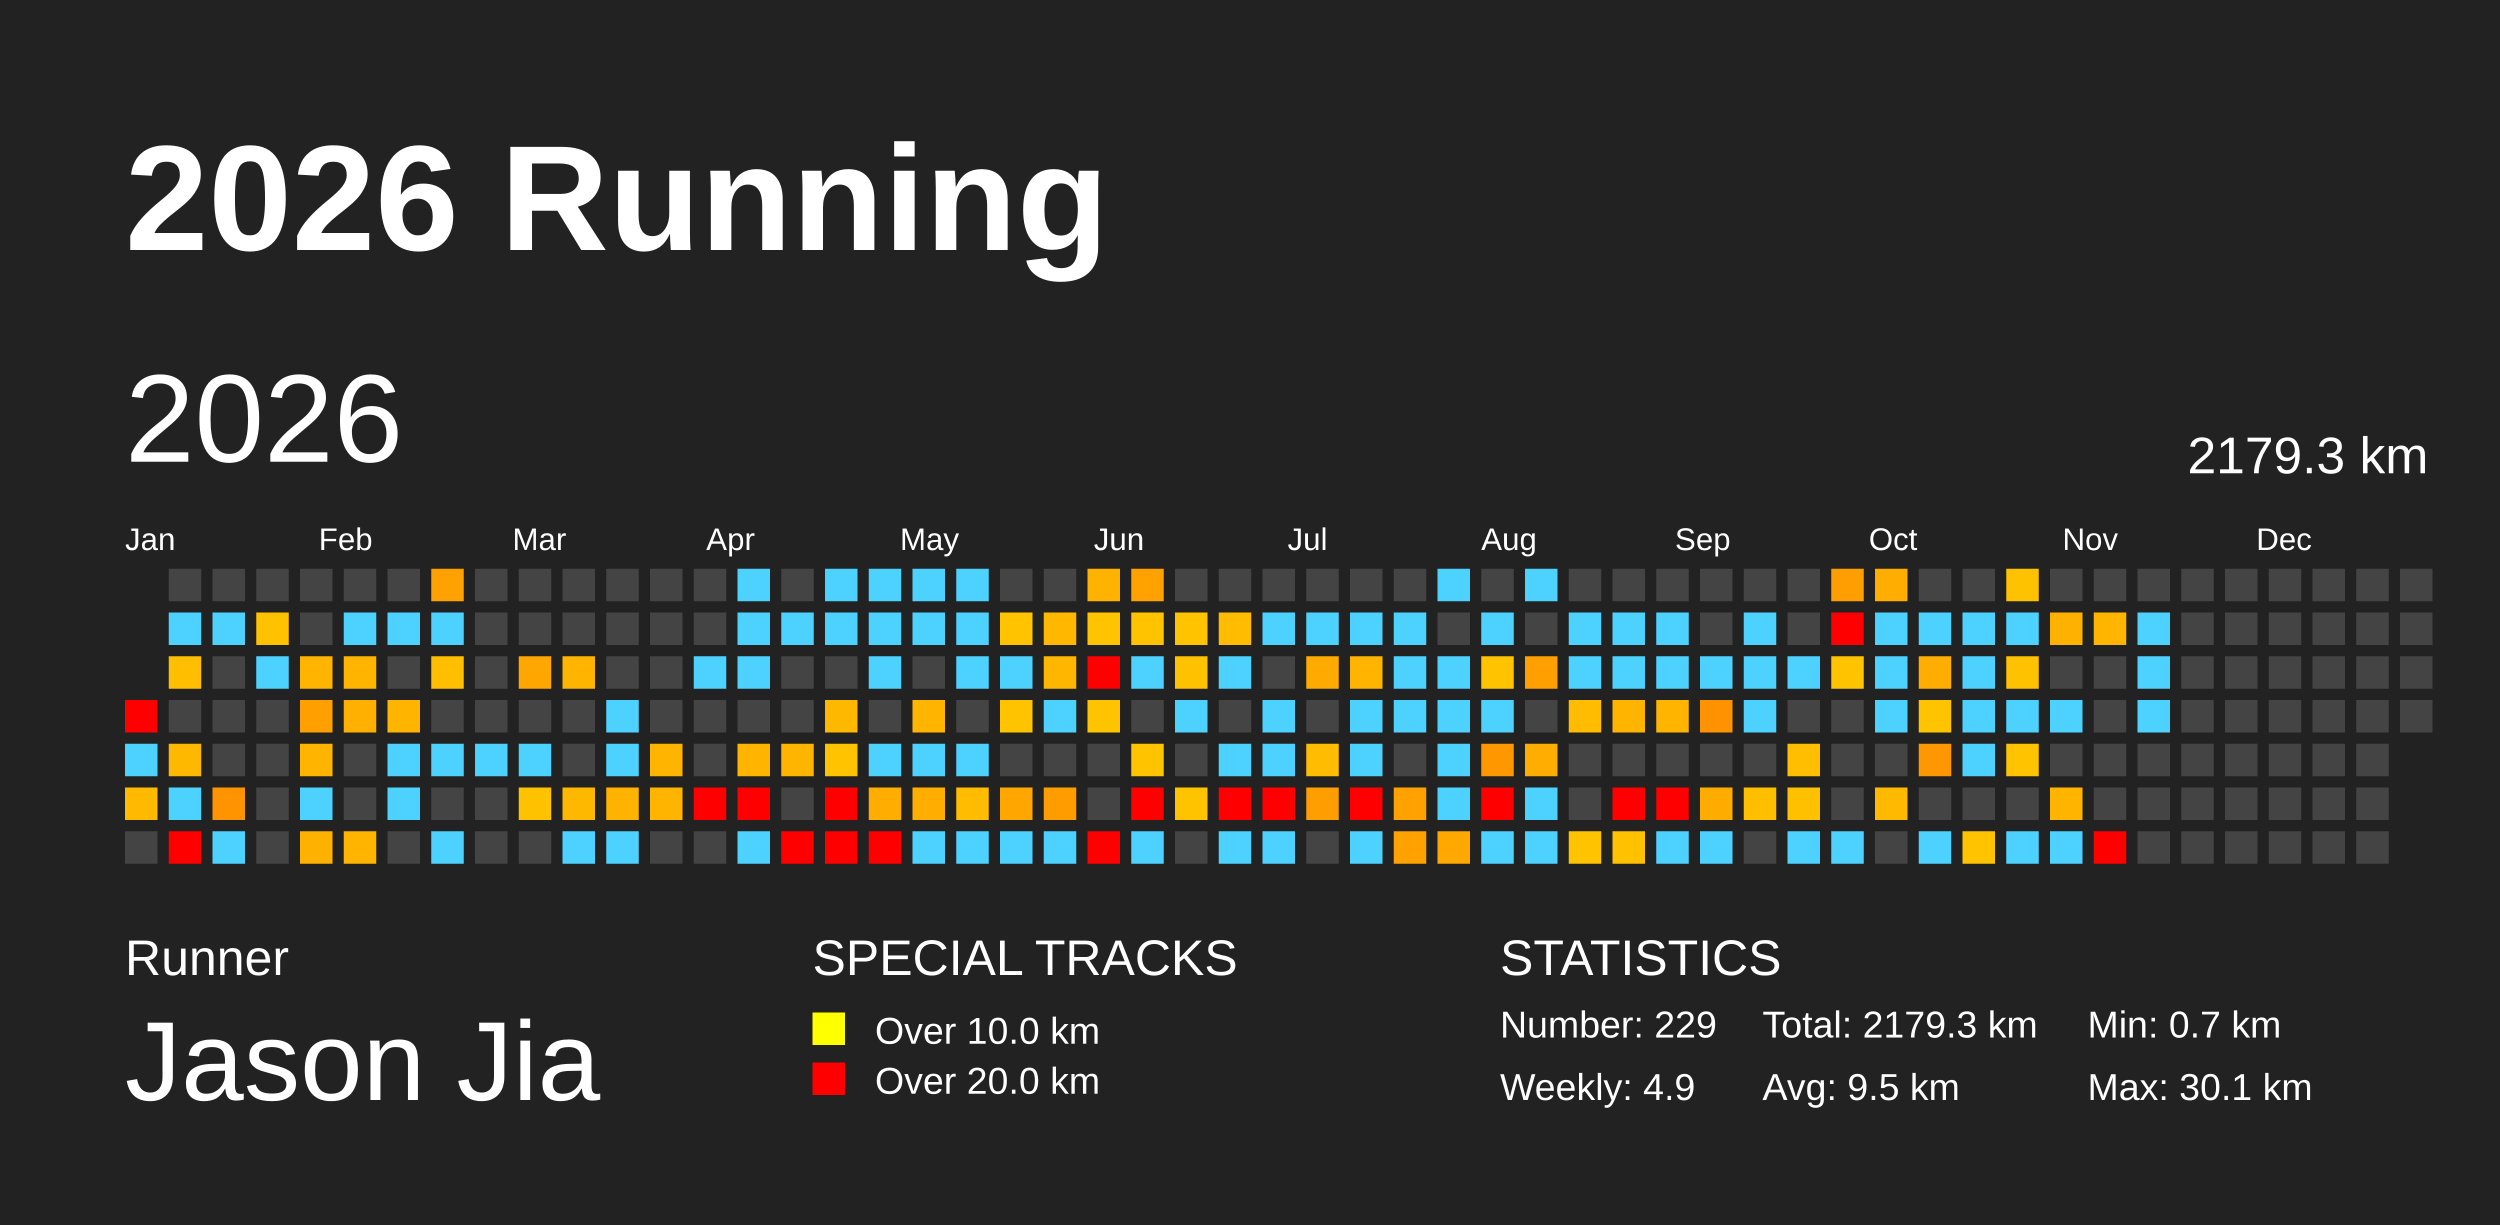
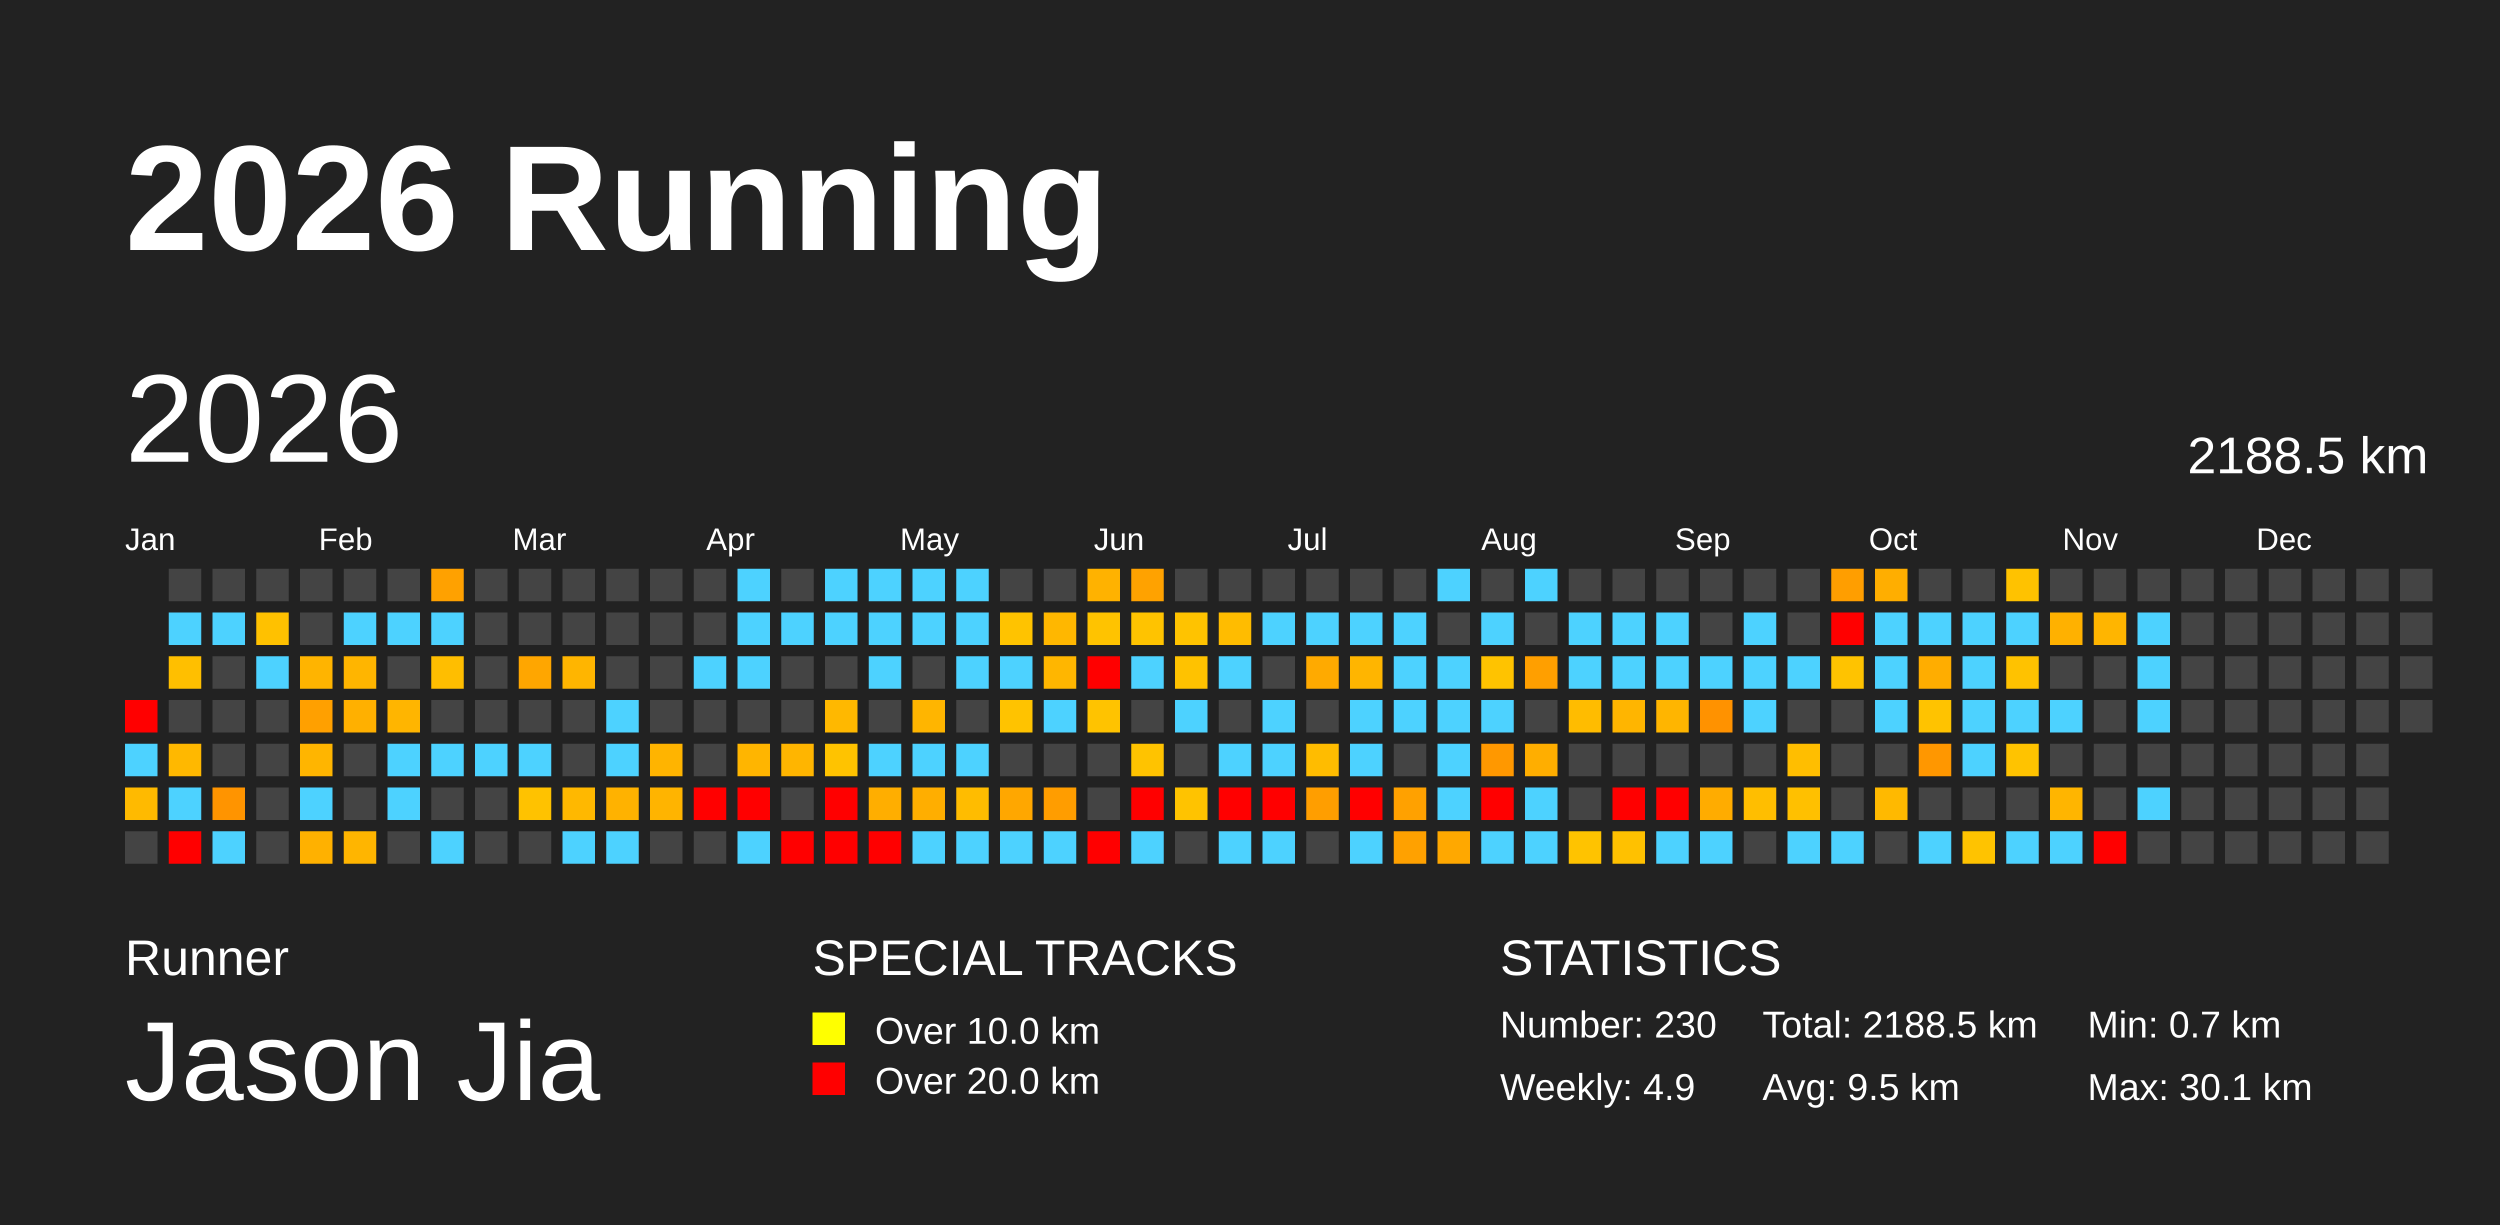
<svg xmlns="http://www.w3.org/2000/svg" baseProfile="full" height="98mm" version="1.1" viewBox="0,0,200,98" width="200mm">
  <defs>
    <pattern height="2" id="indoor-stripe" patternUnits="userSpaceOnUse" width="2">
      <line stroke="white" stroke-opacity="0.45" stroke-width="0.5" x1="0" x2="2" y1="2" y2="0" />
    </pattern>
  </defs>
  <rect fill="#222222" height="98" width="200" x="0" y="0" />
  <text fill="#FFFFFF" style="font-size:12px; font-family:Arial; font-weight:bold;" x="10" y="20">2026 Running</text>
  <text fill="#FFFFFF" style="font-size:4px; font-family:Arial" x="10" y="78">Runner</text>
  <text fill="#FFFFFF" style="font-size:9px; font-family:Arial" x="10" y="88">Jason Jia</text>
  <text fill="#FFFFFF" style="font-size:4px; font-family:Arial" x="65" y="78">SPECIAL TRACKS</text>
  <rect fill="yellow" height="2.6" width="2.6" x="65" y="81" />
  <text fill="#FFFFFF" style="font-size:3px; font-family:Arial" x="70" y="83.5">Over 10.0 km</text>
  <rect fill="red" height="2.6" width="2.6" x="65" y="85" />
  <text fill="#FFFFFF" style="font-size:3px; font-family:Arial" x="70" y="87.5">Over 20.0 km</text>
  <text fill="#FFFFFF" style="font-size:4px; font-family:Arial" x="120" y="78">STATISTICS</text>
-   <text fill="#FFFFFF" style="font-size:3px; font-family:Arial" x="120" y="83">Number: 229</text>
+   <text fill="#FFFFFF" style="font-size:3px; font-family:Arial" x="120" y="83">Number: 230</text>
  <text fill="#FFFFFF" style="font-size:3px; font-family:Arial" x="120" y="88">Weekly: 4.9</text>
-   <text fill="#FFFFFF" style="font-size:3px; font-family:Arial" x="141" y="83">Total: 2179.3 km</text>
+   <text fill="#FFFFFF" style="font-size:3px; font-family:Arial" x="141" y="83">Total: 2188.5 km</text>
  <text fill="#FFFFFF" style="font-size:3px; font-family:Arial" x="141" y="88">Avg: 9.5 km</text>
  <text fill="#FFFFFF" style="font-size:3px; font-family:Arial" x="167" y="83">Min: 0.7 km</text>
  <text fill="#FFFFFF" style="font-size:3px; font-family:Arial" x="167" y="88">Max: 30.1 km</text>
  <text dominant-baseline="hanging" fill="#FFFFFF" style="font-size:10.0px; font-family:Arial;" x="10" y="30">2026</text>
-   <text dominant-baseline="hanging" fill="#FFFFFF" style="font-size:4.125px; font-family:Arial;" x="175" y="35">2179.3 km</text>
+   <text dominant-baseline="hanging" fill="#FFFFFF" style="font-size:4.125px; font-family:Arial;" x="175" y="35">2188.5 km</text>
  <text fill="#FFFFFF" style="font-size:2.5px; font-family:Arial" x="10.0" y="44">Jan</text>
  <text fill="#FFFFFF" style="font-size:2.5px; font-family:Arial" x="25.5" y="44">Feb</text>
  <text fill="#FFFFFF" style="font-size:2.5px; font-family:Arial" x="41.0" y="44">Mar</text>
  <text fill="#FFFFFF" style="font-size:2.5px; font-family:Arial" x="56.5" y="44">Apr</text>
  <text fill="#FFFFFF" style="font-size:2.5px; font-family:Arial" x="72.0" y="44">May</text>
  <text fill="#FFFFFF" style="font-size:2.5px; font-family:Arial" x="87.5" y="44">Jun</text>
  <text fill="#FFFFFF" style="font-size:2.5px; font-family:Arial" x="103.0" y="44">Jul</text>
  <text fill="#FFFFFF" style="font-size:2.5px; font-family:Arial" x="118.5" y="44">Aug</text>
  <text fill="#FFFFFF" style="font-size:2.5px; font-family:Arial" x="134.0" y="44">Sep</text>
  <text fill="#FFFFFF" style="font-size:2.5px; font-family:Arial" x="149.5" y="44">Oct</text>
  <text fill="#FFFFFF" style="font-size:2.5px; font-family:Arial" x="165.0" y="44">Nov</text>
  <text fill="#FFFFFF" style="font-size:2.5px; font-family:Arial" x="180.5" y="44">Dec</text>
  <rect fill="red" height="2.6" width="2.6" x="10.0" y="56.0" />
  <rect fill="#4dd2ff" height="2.6" width="2.6" x="10.0" y="59.5" />
  <rect fill="#ffba00" height="2.6" width="2.6" x="10.0" y="63.0" />
  <rect fill="#444444" height="2.6" width="2.6" x="10.0" y="66.5" />
  <rect fill="#444444" height="2.6" width="2.6" x="13.5" y="45.5" />
  <rect fill="#4dd2ff" height="2.6" width="2.6" x="13.5" y="49.0" />
  <rect fill="#ffbf00" height="2.6" width="2.6" x="13.5" y="52.5" />
  <rect fill="#444444" height="2.6" width="2.6" x="13.5" y="56.0" />
  <rect fill="#ffb800" height="2.6" width="2.6" x="13.5" y="59.5" />
  <rect fill="#4dd2ff" height="2.6" width="2.6" x="13.5" y="63.0" />
  <rect fill="red" height="2.6" width="2.6" x="13.5" y="66.5" />
  <rect fill="#444444" height="2.6" width="2.6" x="17.0" y="45.5" />
  <rect fill="#4dd2ff" height="2.6" width="2.6" x="17.0" y="49.0" />
  <rect fill="#444444" height="2.6" width="2.6" x="17.0" y="52.5" />
  <rect fill="#444444" height="2.6" width="2.6" x="17.0" y="56.0" />
  <rect fill="#444444" height="2.6" width="2.6" x="17.0" y="59.5" />
  <rect fill="#ff9400" height="2.6" width="2.6" x="17.0" y="63.0" />
  <rect fill="#4dd2ff" height="2.6" width="2.6" x="17.0" y="66.5" />
  <rect fill="#444444" height="2.6" width="2.6" x="20.5" y="45.5" />
  <rect fill="#ffc100" height="2.6" width="2.6" x="20.5" y="49.0" />
  <rect fill="#4dd2ff" height="2.6" width="2.6" x="20.5" y="52.5" />
  <rect fill="#444444" height="2.6" width="2.6" x="20.5" y="56.0" />
  <rect fill="#444444" height="2.6" width="2.6" x="20.5" y="59.5" />
  <rect fill="#444444" height="2.6" width="2.6" x="20.5" y="63.0" />
  <rect fill="#444444" height="2.6" width="2.6" x="20.5" y="66.5" />
  <rect fill="#444444" height="2.6" width="2.6" x="24.0" y="45.5" />
  <rect fill="#444444" height="2.6" width="2.6" x="24.0" y="49.0" />
  <rect fill="#ffb400" height="2.6" width="2.6" x="24.0" y="52.5" />
  <rect fill="#ffa000" height="2.6" width="2.6" x="24.0" y="56.0" />
  <rect fill="#ffb500" height="2.6" width="2.6" x="24.0" y="59.5" />
  <rect fill="#4dd2ff" height="2.6" width="2.6" x="24.0" y="63.0" />
  <rect fill="#ffb100" height="2.6" width="2.6" x="24.0" y="66.5" />
  <rect fill="#444444" height="2.6" width="2.6" x="27.5" y="45.5" />
  <rect fill="#4dd2ff" height="2.6" width="2.6" x="27.5" y="49.0" />
  <rect fill="#ffb500" height="2.6" width="2.6" x="27.5" y="52.5" />
  <rect fill="#ffb000" height="2.6" width="2.6" x="27.5" y="56.0" />
  <rect fill="#444444" height="2.6" width="2.6" x="27.5" y="59.5" />
  <rect fill="#444444" height="2.6" width="2.6" x="27.5" y="63.0" />
  <rect fill="#ffb500" height="2.6" width="2.6" x="27.5" y="66.5" />
  <rect fill="#444444" height="2.6" width="2.6" x="31.0" y="45.5" />
  <rect fill="#4dd2ff" height="2.6" width="2.6" x="31.0" y="49.0" />
  <rect fill="#444444" height="2.6" width="2.6" x="31.0" y="52.5" />
  <rect fill="#ffb500" height="2.6" width="2.6" x="31.0" y="56.0" />
  <rect fill="#4dd2ff" height="2.6" width="2.6" x="31.0" y="59.5" />
  <rect fill="#4dd2ff" height="2.6" width="2.6" x="31.0" y="63.0" />
  <rect fill="#444444" height="2.6" width="2.6" x="31.0" y="66.5" />
  <rect fill="#ffa100" height="2.6" width="2.6" x="34.5" y="45.5" />
  <rect fill="#4dd2ff" height="2.6" width="2.6" x="34.5" y="49.0" />
  <rect fill="#ffbe00" height="2.6" width="2.6" x="34.5" y="52.5" />
  <rect fill="#444444" height="2.6" width="2.6" x="34.5" y="56.0" />
  <rect fill="#4dd2ff" height="2.6" width="2.6" x="34.5" y="59.5" />
  <rect fill="#444444" height="2.6" width="2.6" x="34.5" y="63.0" />
  <rect fill="#4dd2ff" height="2.6" width="2.6" x="34.5" y="66.5" />
  <rect fill="#444444" height="2.6" width="2.6" x="38.0" y="45.5" />
  <rect fill="#444444" height="2.6" width="2.6" x="38.0" y="49.0" />
  <rect fill="#444444" height="2.6" width="2.6" x="38.0" y="52.5" />
  <rect fill="#444444" height="2.6" width="2.6" x="38.0" y="56.0" />
  <rect fill="#4dd2ff" height="2.6" width="2.6" x="38.0" y="59.5" />
  <rect fill="#444444" height="2.6" width="2.6" x="38.0" y="63.0" />
  <rect fill="#444444" height="2.6" width="2.6" x="38.0" y="66.5" />
  <rect fill="#444444" height="2.6" width="2.6" x="41.5" y="45.5" />
  <rect fill="#444444" height="2.6" width="2.6" x="41.5" y="49.0" />
  <rect fill="#ffa600" height="2.6" width="2.6" x="41.5" y="52.5" />
  <rect fill="#444444" height="2.6" width="2.6" x="41.5" y="56.0" />
  <rect fill="#4dd2ff" height="2.6" width="2.6" x="41.5" y="59.5" />
  <rect fill="#ffc200" height="2.6" width="2.6" x="41.5" y="63.0" />
  <rect fill="#444444" height="2.6" width="2.6" x="41.5" y="66.5" />
  <rect fill="#444444" height="2.6" width="2.6" x="45.0" y="45.5" />
  <rect fill="#444444" height="2.6" width="2.6" x="45.0" y="49.0" />
  <rect fill="#ffb500" height="2.6" width="2.6" x="45.0" y="52.5" />
  <rect fill="#444444" height="2.6" width="2.6" x="45.0" y="56.0" />
  <rect fill="#444444" height="2.6" width="2.6" x="45.0" y="59.5" />
  <rect fill="#ffb800" height="2.6" width="2.6" x="45.0" y="63.0" />
  <rect fill="#4dd2ff" height="2.6" width="2.6" x="45.0" y="66.5" />
  <rect fill="#444444" height="2.6" width="2.6" x="48.5" y="45.5" />
  <rect fill="#444444" height="2.6" width="2.6" x="48.5" y="49.0" />
  <rect fill="#444444" height="2.6" width="2.6" x="48.5" y="52.5" />
  <rect fill="#4dd2ff" height="2.6" width="2.6" x="48.5" y="56.0" />
  <rect fill="#4dd2ff" height="2.6" width="2.6" x="48.5" y="59.5" />
  <rect fill="#ffb200" height="2.6" width="2.6" x="48.5" y="63.0" />
  <rect fill="#4dd2ff" height="2.6" width="2.6" x="48.5" y="66.5" />
  <rect fill="#444444" height="2.6" width="2.6" x="52.0" y="45.5" />
  <rect fill="#444444" height="2.6" width="2.6" x="52.0" y="49.0" />
  <rect fill="#444444" height="2.6" width="2.6" x="52.0" y="52.5" />
  <rect fill="#444444" height="2.6" width="2.6" x="52.0" y="56.0" />
  <rect fill="#ffb400" height="2.6" width="2.6" x="52.0" y="59.5" />
  <rect fill="#ffb400" height="2.6" width="2.6" x="52.0" y="63.0" />
  <rect fill="#444444" height="2.6" width="2.6" x="52.0" y="66.5" />
  <rect fill="#444444" height="2.6" width="2.6" x="55.5" y="45.5" />
  <rect fill="#444444" height="2.6" width="2.6" x="55.5" y="49.0" />
  <rect fill="#4dd2ff" height="2.6" width="2.6" x="55.5" y="52.5" />
  <rect fill="#444444" height="2.6" width="2.6" x="55.5" y="56.0" />
  <rect fill="#444444" height="2.6" width="2.6" x="55.5" y="59.5" />
  <rect fill="red" height="2.6" width="2.6" x="55.5" y="63.0" />
  <rect fill="#444444" height="2.6" width="2.6" x="55.5" y="66.5" />
  <rect fill="#4dd2ff" height="2.6" width="2.6" x="59.0" y="45.5" />
  <rect fill="#4dd2ff" height="2.6" width="2.6" x="59.0" y="49.0" />
  <rect fill="#4dd2ff" height="2.6" width="2.6" x="59.0" y="52.5" />
  <rect fill="#444444" height="2.6" width="2.6" x="59.0" y="56.0" />
  <rect fill="#ffb500" height="2.6" width="2.6" x="59.0" y="59.5" />
  <rect fill="red" height="2.6" width="2.6" x="59.0" y="63.0" />
  <rect fill="#4dd2ff" height="2.6" width="2.6" x="59.0" y="66.5" />
  <rect fill="#444444" height="2.6" width="2.6" x="62.5" y="45.5" />
  <rect fill="#4dd2ff" height="2.6" width="2.6" x="62.5" y="49.0" />
  <rect fill="#444444" height="2.6" width="2.6" x="62.5" y="52.5" />
  <rect fill="#444444" height="2.6" width="2.6" x="62.5" y="56.0" />
  <rect fill="#ffb500" height="2.6" width="2.6" x="62.5" y="59.5" />
  <rect fill="#444444" height="2.6" width="2.6" x="62.5" y="63.0" />
  <rect fill="red" height="2.6" width="2.6" x="62.5" y="66.5" />
  <rect fill="#4dd2ff" height="2.6" width="2.6" x="66.0" y="45.5" />
  <rect fill="#4dd2ff" height="2.6" width="2.6" x="66.0" y="49.0" />
  <rect fill="#444444" height="2.6" width="2.6" x="66.0" y="52.5" />
  <rect fill="#ffb800" height="2.6" width="2.6" x="66.0" y="56.0" />
  <rect fill="#ffc300" height="2.6" width="2.6" x="66.0" y="59.5" />
  <rect fill="red" height="2.6" width="2.6" x="66.0" y="63.0" />
  <rect fill="red" height="2.6" width="2.6" x="66.0" y="66.5" />
  <rect fill="#4dd2ff" height="2.6" width="2.6" x="69.5" y="45.5" />
  <rect fill="#4dd2ff" height="2.6" width="2.6" x="69.5" y="49.0" />
  <rect fill="#4dd2ff" height="2.6" width="2.6" x="69.5" y="52.5" />
  <rect fill="#444444" height="2.6" width="2.6" x="69.5" y="56.0" />
  <rect fill="#4dd2ff" height="2.6" width="2.6" x="69.5" y="59.5" />
  <rect fill="#ffae00" height="2.6" width="2.6" x="69.5" y="63.0" />
  <rect fill="red" height="2.6" width="2.6" x="69.5" y="66.5" />
  <rect fill="#4dd2ff" height="2.6" width="2.6" x="73.0" y="45.5" />
  <rect fill="#4dd2ff" height="2.6" width="2.6" x="73.0" y="49.0" />
  <rect fill="#444444" height="2.6" width="2.6" x="73.0" y="52.5" />
  <rect fill="#ffb500" height="2.6" width="2.6" x="73.0" y="56.0" />
  <rect fill="#4dd2ff" height="2.6" width="2.6" x="73.0" y="59.5" />
  <rect fill="#ffae00" height="2.6" width="2.6" x="73.0" y="63.0" />
  <rect fill="#4dd2ff" height="2.6" width="2.6" x="73.0" y="66.5" />
  <rect fill="#4dd2ff" height="2.6" width="2.6" x="76.5" y="45.5" />
  <rect fill="#4dd2ff" height="2.6" width="2.6" x="76.5" y="49.0" />
  <rect fill="#4dd2ff" height="2.6" width="2.6" x="76.5" y="52.5" />
  <rect fill="#444444" height="2.6" width="2.6" x="76.5" y="56.0" />
  <rect fill="#4dd2ff" height="2.6" width="2.6" x="76.5" y="59.5" />
  <rect fill="#ffbc00" height="2.6" width="2.6" x="76.5" y="63.0" />
  <rect fill="#4dd2ff" height="2.6" width="2.6" x="76.5" y="66.5" />
  <rect fill="#444444" height="2.6" width="2.6" x="80.0" y="45.5" />
  <rect fill="#ffc300" height="2.6" width="2.6" x="80.0" y="49.0" />
  <rect fill="#4dd2ff" height="2.6" width="2.6" x="80.0" y="52.5" />
  <rect fill="#ffc300" height="2.6" width="2.6" x="80.0" y="56.0" />
  <rect fill="#444444" height="2.6" width="2.6" x="80.0" y="59.5" />
  <rect fill="#ffa700" height="2.6" width="2.6" x="80.0" y="63.0" />
  <rect fill="#4dd2ff" height="2.6" width="2.6" x="80.0" y="66.5" />
  <rect fill="#444444" height="2.6" width="2.6" x="83.5" y="45.5" />
  <rect fill="#ffb700" height="2.6" width="2.6" x="83.5" y="49.0" />
  <rect fill="#ffb600" height="2.6" width="2.6" x="83.5" y="52.5" />
  <rect fill="#4dd2ff" height="2.6" width="2.6" x="83.5" y="56.0" />
  <rect fill="#444444" height="2.6" width="2.6" x="83.5" y="59.5" />
  <rect fill="#ff9d00" height="2.6" width="2.6" x="83.5" y="63.0" />
  <rect fill="#4dd2ff" height="2.6" width="2.6" x="83.5" y="66.5" />
  <rect fill="#ffb200" height="2.6" width="2.6" x="87.0" y="45.5" />
  <rect fill="#ffc300" height="2.6" width="2.6" x="87.0" y="49.0" />
  <rect fill="red" height="2.6" width="2.6" x="87.0" y="52.5" />
  <rect fill="#ffc300" height="2.6" width="2.6" x="87.0" y="56.0" />
  <rect fill="#444444" height="2.6" width="2.6" x="87.0" y="59.5" />
  <rect fill="#444444" height="2.6" width="2.6" x="87.0" y="63.0" />
  <rect fill="red" height="2.6" width="2.6" x="87.0" y="66.5" />
  <rect fill="#ffa200" height="2.6" width="2.6" x="90.5" y="45.5" />
  <rect fill="#ffc300" height="2.6" width="2.6" x="90.5" y="49.0" />
  <rect fill="#4dd2ff" height="2.6" width="2.6" x="90.5" y="52.5" />
  <rect fill="#444444" height="2.6" width="2.6" x="90.5" y="56.0" />
  <rect fill="#ffc300" height="2.6" width="2.6" x="90.5" y="59.5" />
  <rect fill="red" height="2.6" width="2.6" x="90.5" y="63.0" />
  <rect fill="#4dd2ff" height="2.6" width="2.6" x="90.5" y="66.5" />
  <rect fill="#444444" height="2.6" width="2.6" x="94.0" y="45.5" />
  <rect fill="#ffc300" height="2.6" width="2.6" x="94.0" y="49.0" />
  <rect fill="#ffc200" height="2.6" width="2.6" x="94.0" y="52.5" />
  <rect fill="#4dd2ff" height="2.6" width="2.6" x="94.0" y="56.0" />
  <rect fill="#444444" height="2.6" width="2.6" x="94.0" y="59.5" />
  <rect fill="#ffc300" height="2.6" width="2.6" x="94.0" y="63.0" />
  <rect fill="#444444" height="2.6" width="2.6" x="94.0" y="66.5" />
  <rect fill="#444444" height="2.6" width="2.6" x="97.5" y="45.5" />
  <rect fill="#ffbc00" height="2.6" width="2.6" x="97.5" y="49.0" />
  <rect fill="#4dd2ff" height="2.6" width="2.6" x="97.5" y="52.5" />
  <rect fill="#444444" height="2.6" width="2.6" x="97.5" y="56.0" />
  <rect fill="#4dd2ff" height="2.6" width="2.6" x="97.5" y="59.5" />
  <rect fill="red" height="2.6" width="2.6" x="97.5" y="63.0" />
  <rect fill="#4dd2ff" height="2.6" width="2.6" x="97.5" y="66.5" />
  <rect fill="#444444" height="2.6" width="2.6" x="101.0" y="45.5" />
  <rect fill="#4dd2ff" height="2.6" width="2.6" x="101.0" y="49.0" />
  <rect fill="#444444" height="2.6" width="2.6" x="101.0" y="52.5" />
  <rect fill="#4dd2ff" height="2.6" width="2.6" x="101.0" y="56.0" />
  <rect fill="#4dd2ff" height="2.6" width="2.6" x="101.0" y="59.5" />
  <rect fill="red" height="2.6" width="2.6" x="101.0" y="63.0" />
  <rect fill="#4dd2ff" height="2.6" width="2.6" x="101.0" y="66.5" />
  <rect fill="#444444" height="2.6" width="2.6" x="104.5" y="45.5" />
  <rect fill="#4dd2ff" height="2.6" width="2.6" x="104.5" y="49.0" />
  <rect fill="#ffaa00" height="2.6" width="2.6" x="104.5" y="52.5" />
  <rect fill="#444444" height="2.6" width="2.6" x="104.5" y="56.0" />
  <rect fill="#ffbc00" height="2.6" width="2.6" x="104.5" y="59.5" />
  <rect fill="#ff9e00" height="2.6" width="2.6" x="104.5" y="63.0" />
  <rect fill="#444444" height="2.6" width="2.6" x="104.5" y="66.5" />
  <rect fill="#444444" height="2.6" width="2.6" x="108.0" y="45.5" />
  <rect fill="#4dd2ff" height="2.6" width="2.6" x="108.0" y="49.0" />
  <rect fill="#ffb500" height="2.6" width="2.6" x="108.0" y="52.5" />
  <rect fill="#4dd2ff" height="2.6" width="2.6" x="108.0" y="56.0" />
  <rect fill="#4dd2ff" height="2.6" width="2.6" x="108.0" y="59.5" />
  <rect fill="red" height="2.6" width="2.6" x="108.0" y="63.0" />
  <rect fill="#4dd2ff" height="2.6" width="2.6" x="108.0" y="66.5" />
  <rect fill="#444444" height="2.6" width="2.6" x="111.5" y="45.5" />
  <rect fill="#4dd2ff" height="2.6" width="2.6" x="111.5" y="49.0" />
  <rect fill="#4dd2ff" height="2.6" width="2.6" x="111.5" y="52.5" />
  <rect fill="#4dd2ff" height="2.6" width="2.6" x="111.5" y="56.0" />
  <rect fill="#444444" height="2.6" width="2.6" x="111.5" y="59.5" />
  <rect fill="#ffa100" height="2.6" width="2.6" x="111.5" y="63.0" />
  <rect fill="#ffa100" height="2.6" width="2.6" x="111.5" y="66.5" />
  <rect fill="#4dd2ff" height="2.6" width="2.6" x="115.0" y="45.5" />
  <rect fill="#444444" height="2.6" width="2.6" x="115.0" y="49.0" />
  <rect fill="#4dd2ff" height="2.6" width="2.6" x="115.0" y="52.5" />
  <rect fill="#4dd2ff" height="2.6" width="2.6" x="115.0" y="56.0" />
  <rect fill="#4dd2ff" height="2.6" width="2.6" x="115.0" y="59.5" />
  <rect fill="#4dd2ff" height="2.6" width="2.6" x="115.0" y="63.0" />
  <rect fill="#ffa800" height="2.6" width="2.6" x="115.0" y="66.5" />
  <rect fill="#444444" height="2.6" width="2.6" x="118.5" y="45.5" />
  <rect fill="#4dd2ff" height="2.6" width="2.6" x="118.5" y="49.0" />
  <rect fill="#ffc300" height="2.6" width="2.6" x="118.5" y="52.5" />
  <rect fill="#4dd2ff" height="2.6" width="2.6" x="118.5" y="56.0" />
  <rect fill="#ff9800" height="2.6" width="2.6" x="118.5" y="59.5" />
  <rect fill="red" height="2.6" width="2.6" x="118.5" y="63.0" />
  <rect fill="#4dd2ff" height="2.6" width="2.6" x="118.5" y="66.5" />
  <rect fill="#4dd2ff" height="2.6" width="2.6" x="122.0" y="45.5" />
  <rect fill="#444444" height="2.6" width="2.6" x="122.0" y="49.0" />
  <rect fill="#ff9f00" height="2.6" width="2.6" x="122.0" y="52.5" />
  <rect fill="#444444" height="2.6" width="2.6" x="122.0" y="56.0" />
  <rect fill="#ffae00" height="2.6" width="2.6" x="122.0" y="59.5" />
  <rect fill="#4dd2ff" height="2.6" width="2.6" x="122.0" y="63.0" />
  <rect fill="#4dd2ff" height="2.6" width="2.6" x="122.0" y="66.5" />
  <rect fill="#444444" height="2.6" width="2.6" x="125.5" y="45.5" />
  <rect fill="#4dd2ff" height="2.6" width="2.6" x="125.5" y="49.0" />
  <rect fill="#4dd2ff" height="2.6" width="2.6" x="125.5" y="52.5" />
  <rect fill="#ffbc00" height="2.6" width="2.6" x="125.5" y="56.0" />
  <rect fill="#444444" height="2.6" width="2.6" x="125.5" y="59.5" />
  <rect fill="#444444" height="2.6" width="2.6" x="125.5" y="63.0" />
  <rect fill="#ffc300" height="2.6" width="2.6" x="125.5" y="66.5" />
  <rect fill="#444444" height="2.6" width="2.6" x="129.0" y="45.5" />
  <rect fill="#4dd2ff" height="2.6" width="2.6" x="129.0" y="49.0" />
  <rect fill="#4dd2ff" height="2.6" width="2.6" x="129.0" y="52.5" />
  <rect fill="#ffb500" height="2.6" width="2.6" x="129.0" y="56.0" />
  <rect fill="#444444" height="2.6" width="2.6" x="129.0" y="59.5" />
  <rect fill="red" height="2.6" width="2.6" x="129.0" y="63.0" />
  <rect fill="#ffc100" height="2.6" width="2.6" x="129.0" y="66.5" />
  <rect fill="#444444" height="2.6" width="2.6" x="132.5" y="45.5" />
  <rect fill="#4dd2ff" height="2.6" width="2.6" x="132.5" y="49.0" />
  <rect fill="#4dd2ff" height="2.6" width="2.6" x="132.5" y="52.5" />
  <rect fill="#ffb500" height="2.6" width="2.6" x="132.5" y="56.0" />
  <rect fill="#444444" height="2.6" width="2.6" x="132.5" y="59.5" />
  <rect fill="red" height="2.6" width="2.6" x="132.5" y="63.0" />
  <rect fill="#4dd2ff" height="2.6" width="2.6" x="132.5" y="66.5" />
  <rect fill="#444444" height="2.6" width="2.6" x="136.0" y="45.5" />
  <rect fill="#444444" height="2.6" width="2.6" x="136.0" y="49.0" />
  <rect fill="#4dd2ff" height="2.6" width="2.6" x="136.0" y="52.5" />
  <rect fill="#ff9200" height="2.6" width="2.6" x="136.0" y="56.0" />
  <rect fill="#444444" height="2.6" width="2.6" x="136.0" y="59.5" />
  <rect fill="#ffac00" height="2.6" width="2.6" x="136.0" y="63.0" />
  <rect fill="#4dd2ff" height="2.6" width="2.6" x="136.0" y="66.5" />
  <rect fill="#444444" height="2.6" width="2.6" x="139.5" y="45.5" />
  <rect fill="#4dd2ff" height="2.6" width="2.6" x="139.5" y="49.0" />
  <rect fill="#4dd2ff" height="2.6" width="2.6" x="139.5" y="52.5" />
  <rect fill="#4dd2ff" height="2.6" width="2.6" x="139.5" y="56.0" />
  <rect fill="#444444" height="2.6" width="2.6" x="139.5" y="59.5" />
  <rect fill="#ffbe00" height="2.6" width="2.6" x="139.5" y="63.0" />
  <rect fill="#444444" height="2.6" width="2.6" x="139.5" y="66.5" />
  <rect fill="#444444" height="2.6" width="2.6" x="143.0" y="45.5" />
  <rect fill="#444444" height="2.6" width="2.6" x="143.0" y="49.0" />
  <rect fill="#4dd2ff" height="2.6" width="2.6" x="143.0" y="52.5" />
  <rect fill="#444444" height="2.6" width="2.6" x="143.0" y="56.0" />
  <rect fill="#ffbe00" height="2.6" width="2.6" x="143.0" y="59.5" />
  <rect fill="#ffc000" height="2.6" width="2.6" x="143.0" y="63.0" />
  <rect fill="#4dd2ff" height="2.6" width="2.6" x="143.0" y="66.5" />
  <rect fill="#ff9e00" height="2.6" width="2.6" x="146.5" y="45.5" />
  <rect fill="red" height="2.6" width="2.6" x="146.5" y="49.0" />
  <rect fill="#ffc300" height="2.6" width="2.6" x="146.5" y="52.5" />
  <rect fill="#444444" height="2.6" width="2.6" x="146.5" y="56.0" />
  <rect fill="#444444" height="2.6" width="2.6" x="146.5" y="59.5" />
  <rect fill="#444444" height="2.6" width="2.6" x="146.5" y="63.0" />
  <rect fill="#4dd2ff" height="2.6" width="2.6" x="146.5" y="66.5" />
  <rect fill="#ffae00" height="2.6" width="2.6" x="150.0" y="45.5" />
  <rect fill="#4dd2ff" height="2.6" width="2.6" x="150.0" y="49.0" />
  <rect fill="#4dd2ff" height="2.6" width="2.6" x="150.0" y="52.5" />
  <rect fill="#4dd2ff" height="2.6" width="2.6" x="150.0" y="56.0" />
  <rect fill="#444444" height="2.6" width="2.6" x="150.0" y="59.5" />
  <rect fill="#ffb900" height="2.6" width="2.6" x="150.0" y="63.0" />
  <rect fill="#444444" height="2.6" width="2.6" x="150.0" y="66.5" />
  <rect fill="#444444" height="2.6" width="2.6" x="153.5" y="45.5" />
  <rect fill="#4dd2ff" height="2.6" width="2.6" x="153.5" y="49.0" />
  <rect fill="#ffad00" height="2.6" width="2.6" x="153.5" y="52.5" />
  <rect fill="#ffc300" height="2.6" width="2.6" x="153.5" y="56.0" />
  <rect fill="#ff9700" height="2.6" width="2.6" x="153.5" y="59.5" />
  <rect fill="#444444" height="2.6" width="2.6" x="153.5" y="63.0" />
  <rect fill="#4dd2ff" height="2.6" width="2.6" x="153.5" y="66.5" />
  <rect fill="#444444" height="2.6" width="2.6" x="157.0" y="45.5" />
  <rect fill="#4dd2ff" height="2.6" width="2.6" x="157.0" y="49.0" />
  <rect fill="#4dd2ff" height="2.6" width="2.6" x="157.0" y="52.5" />
  <rect fill="#4dd2ff" height="2.6" width="2.6" x="157.0" y="56.0" />
  <rect fill="#4dd2ff" height="2.6" width="2.6" x="157.0" y="59.5" />
  <rect fill="#444444" height="2.6" width="2.6" x="157.0" y="63.0" />
  <rect fill="#ffc300" height="2.6" width="2.6" x="157.0" y="66.5" />
  <rect fill="#ffc200" height="2.6" width="2.6" x="160.5" y="45.5" />
  <rect fill="#4dd2ff" height="2.6" width="2.6" x="160.5" y="49.0" />
  <rect fill="#ffc200" height="2.6" width="2.6" x="160.5" y="52.5" />
  <rect fill="#4dd2ff" height="2.6" width="2.6" x="160.5" y="56.0" />
  <rect fill="#ffc300" height="2.6" width="2.6" x="160.5" y="59.5" />
  <rect fill="#444444" height="2.6" width="2.6" x="160.5" y="63.0" />
  <rect fill="#4dd2ff" height="2.6" width="2.6" x="160.5" y="66.5" />
  <rect fill="#444444" height="2.6" width="2.6" x="164.0" y="45.5" />
  <rect fill="#ffb100" height="2.6" width="2.6" x="164.0" y="49.0" />
  <rect fill="#444444" height="2.6" width="2.6" x="164.0" y="52.5" />
  <rect fill="#4dd2ff" height="2.6" width="2.6" x="164.0" y="56.0" />
  <rect fill="#444444" height="2.6" width="2.6" x="164.0" y="59.5" />
  <rect fill="#ffb500" height="2.6" width="2.6" x="164.0" y="63.0" />
  <rect fill="#4dd2ff" height="2.6" width="2.6" x="164.0" y="66.5" />
  <rect fill="#444444" height="2.6" width="2.6" x="167.5" y="45.5" />
  <rect fill="#ffb500" height="2.6" width="2.6" x="167.5" y="49.0" />
  <rect fill="#444444" height="2.6" width="2.6" x="167.5" y="52.5" />
  <rect fill="#444444" height="2.6" width="2.6" x="167.5" y="56.0" />
  <rect fill="#444444" height="2.6" width="2.6" x="167.5" y="59.5" />
  <rect fill="#444444" height="2.6" width="2.6" x="167.5" y="63.0" />
  <rect fill="red" height="2.6" width="2.6" x="167.5" y="66.5" />
  <rect fill="#444444" height="2.6" width="2.6" x="171.0" y="45.5" />
  <rect fill="#4dd2ff" height="2.6" width="2.6" x="171.0" y="49.0" />
  <rect fill="#4dd2ff" height="2.6" width="2.6" x="171.0" y="52.5" />
  <rect fill="#4dd2ff" height="2.6" width="2.6" x="171.0" y="56.0" />
  <rect fill="#444444" height="2.6" width="2.6" x="171.0" y="59.5" />
-   <rect fill="#444444" height="2.6" width="2.6" x="171.0" y="63.0" />
+   <rect fill="#4dd2ff" height="2.6" width="2.6" x="171.0" y="63.0" />
  <rect fill="#444444" height="2.6" width="2.6" x="171.0" y="66.5" />
  <rect fill="#444444" height="2.6" width="2.6" x="174.5" y="45.5" />
  <rect fill="#444444" height="2.6" width="2.6" x="174.5" y="49.0" />
  <rect fill="#444444" height="2.6" width="2.6" x="174.5" y="52.5" />
  <rect fill="#444444" height="2.6" width="2.6" x="174.5" y="56.0" />
  <rect fill="#444444" height="2.6" width="2.6" x="174.5" y="59.5" />
  <rect fill="#444444" height="2.6" width="2.6" x="174.5" y="63.0" />
  <rect fill="#444444" height="2.6" width="2.6" x="174.5" y="66.5" />
  <rect fill="#444444" height="2.6" width="2.6" x="178.0" y="45.5" />
  <rect fill="#444444" height="2.6" width="2.6" x="178.0" y="49.0" />
  <rect fill="#444444" height="2.6" width="2.6" x="178.0" y="52.5" />
  <rect fill="#444444" height="2.6" width="2.6" x="178.0" y="56.0" />
  <rect fill="#444444" height="2.6" width="2.6" x="178.0" y="59.5" />
  <rect fill="#444444" height="2.6" width="2.6" x="178.0" y="63.0" />
  <rect fill="#444444" height="2.6" width="2.6" x="178.0" y="66.5" />
  <rect fill="#444444" height="2.6" width="2.6" x="181.5" y="45.5" />
  <rect fill="#444444" height="2.6" width="2.6" x="181.5" y="49.0" />
  <rect fill="#444444" height="2.6" width="2.6" x="181.5" y="52.5" />
  <rect fill="#444444" height="2.6" width="2.6" x="181.5" y="56.0" />
  <rect fill="#444444" height="2.6" width="2.6" x="181.5" y="59.5" />
  <rect fill="#444444" height="2.6" width="2.6" x="181.5" y="63.0" />
  <rect fill="#444444" height="2.6" width="2.6" x="181.5" y="66.5" />
  <rect fill="#444444" height="2.6" width="2.6" x="185.0" y="45.5" />
  <rect fill="#444444" height="2.6" width="2.6" x="185.0" y="49.0" />
  <rect fill="#444444" height="2.6" width="2.6" x="185.0" y="52.5" />
  <rect fill="#444444" height="2.6" width="2.6" x="185.0" y="56.0" />
  <rect fill="#444444" height="2.6" width="2.6" x="185.0" y="59.5" />
  <rect fill="#444444" height="2.6" width="2.6" x="185.0" y="63.0" />
  <rect fill="#444444" height="2.6" width="2.6" x="185.0" y="66.5" />
  <rect fill="#444444" height="2.6" width="2.6" x="188.5" y="45.5" />
  <rect fill="#444444" height="2.6" width="2.6" x="188.5" y="49.0" />
  <rect fill="#444444" height="2.6" width="2.6" x="188.5" y="52.5" />
  <rect fill="#444444" height="2.6" width="2.6" x="188.5" y="56.0" />
  <rect fill="#444444" height="2.6" width="2.6" x="188.5" y="59.5" />
  <rect fill="#444444" height="2.6" width="2.6" x="188.5" y="63.0" />
  <rect fill="#444444" height="2.6" width="2.6" x="188.5" y="66.5" />
  <rect fill="#444444" height="2.6" width="2.6" x="192.0" y="45.5" />
  <rect fill="#444444" height="2.6" width="2.6" x="192.0" y="49.0" />
  <rect fill="#444444" height="2.6" width="2.6" x="192.0" y="52.5" />
  <rect fill="#444444" height="2.6" width="2.6" x="192.0" y="56.0" />
</svg>
